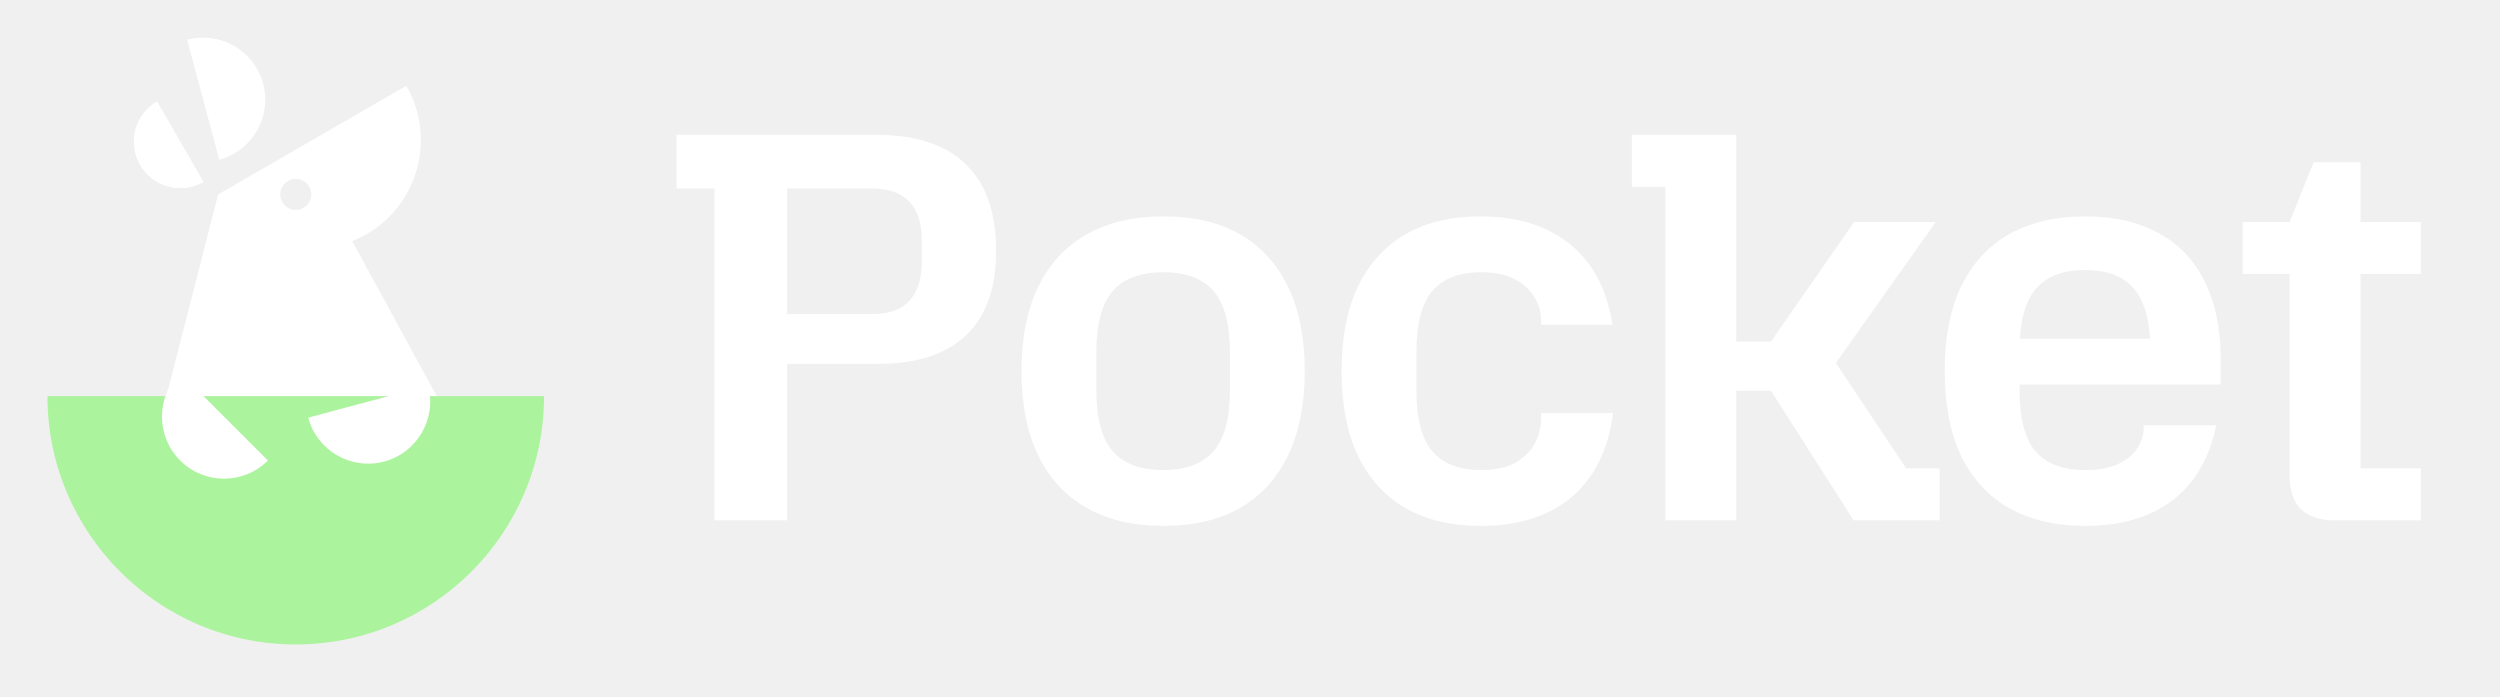
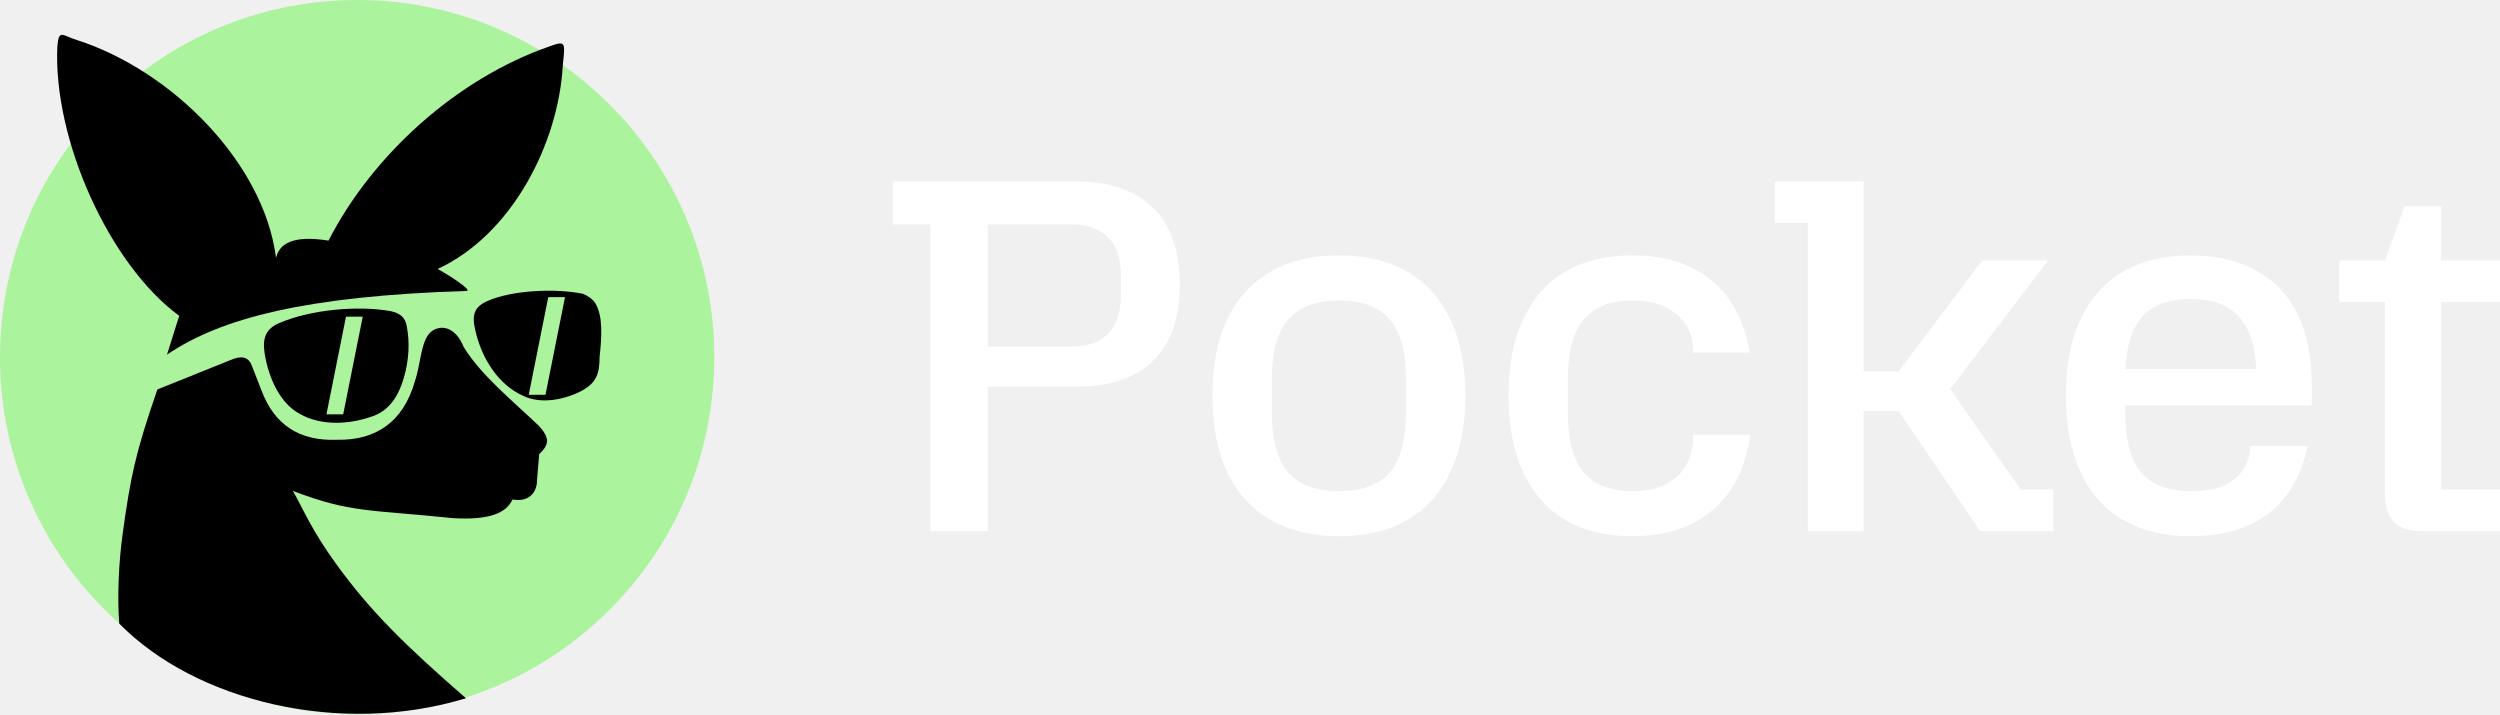
- <svg xmlns="http://www.w3.org/2000/svg" width="316" height="88" viewBox="100 86 316 88" fill="none">
-   <path d="M395.055 151.766C391.289 151.766 389.406 149.86 389.406 146.046V114.059L392.443 106.504H398.374V145.199H406V151.766H395.055ZM383.475 120.626V114.059H406V120.626H383.475Z" fill="white" />
-   <path d="M363.535 152.472C359.817 152.472 356.616 151.719 353.932 150.212C351.296 148.706 349.272 146.493 347.86 143.575C346.495 140.656 345.812 137.102 345.812 132.912C345.812 128.676 346.495 125.122 347.86 122.25C349.272 119.331 351.296 117.119 353.932 115.613C356.616 114.106 359.817 113.353 363.535 113.353C367.207 113.353 370.314 114.059 372.856 115.471C375.398 116.837 377.328 118.861 378.646 121.544C380.011 124.227 380.694 127.546 380.694 131.5V134.607H351.602V128.817H377.517L371.797 132.418V130.229C371.797 126.746 371.138 124.204 369.82 122.603C368.502 120.956 366.407 120.132 363.535 120.132C360.711 120.132 358.616 120.956 357.251 122.603C355.933 124.204 355.274 126.746 355.274 130.229V135.384C355.274 138.867 355.933 141.409 357.251 143.01C358.616 144.61 360.711 145.411 363.535 145.411C365.418 145.411 366.878 145.128 367.913 144.563C368.996 143.999 369.773 143.316 370.244 142.516C370.714 141.715 370.95 140.986 370.95 140.327V139.762H380.129C379.282 143.904 377.446 147.058 374.621 149.224C371.797 151.389 368.102 152.472 363.535 152.472Z" fill="white" />
-   <path d="M310.5 151.766V109.611H306.264V103.044H319.468V129.17H323.846L334.367 114.059H344.676L330.625 133.901V129.735L340.934 145.199H345.171V151.766H334.296L323.846 135.384H319.468V151.766H310.5Z" fill="white" />
-   <path d="M287.161 152.472C283.442 152.472 280.265 151.719 277.629 150.212C275.04 148.706 273.039 146.493 271.627 143.575C270.262 140.656 269.579 137.102 269.579 132.912C269.579 128.676 270.262 125.122 271.627 122.25C273.039 119.331 275.04 117.119 277.629 115.613C280.265 114.106 283.442 113.353 287.161 113.353C291.822 113.353 295.588 114.53 298.459 116.884C301.331 119.19 303.12 122.58 303.826 127.052H294.787V126.275C294.787 125.428 294.528 124.557 294.011 123.662C293.493 122.721 292.669 121.944 291.539 121.332C290.457 120.72 288.997 120.414 287.161 120.414C284.431 120.414 282.383 121.214 281.018 122.815C279.7 124.416 279.041 126.934 279.041 130.37V135.454C279.041 138.891 279.7 141.409 281.018 143.01C282.383 144.61 284.431 145.411 287.161 145.411C288.997 145.411 290.457 145.105 291.539 144.493C292.669 143.834 293.493 143.01 294.011 142.021C294.528 141.033 294.787 140.068 294.787 139.126V138.208H303.896C303.284 142.869 301.519 146.423 298.6 148.871C295.729 151.272 291.916 152.472 287.161 152.472Z" fill="white" />
-   <path d="M247.054 152.472C243.288 152.472 240.063 151.719 237.38 150.212C234.697 148.706 232.649 146.493 231.237 143.575C229.825 140.656 229.118 137.102 229.118 132.912C229.118 128.676 229.825 125.122 231.237 122.25C232.649 119.331 234.697 117.119 237.38 115.613C240.063 114.106 243.288 113.353 247.054 113.353C250.867 113.353 254.091 114.106 256.727 115.613C259.364 117.119 261.388 119.331 262.8 122.25C264.212 125.122 264.918 128.676 264.918 132.912C264.918 137.102 264.212 140.656 262.8 143.575C261.388 146.493 259.364 148.706 256.727 150.212C254.091 151.719 250.867 152.472 247.054 152.472ZM247.054 145.411C249.925 145.411 252.044 144.61 253.409 143.01C254.774 141.409 255.456 138.867 255.456 135.384V130.441C255.456 126.958 254.774 124.416 253.409 122.815C252.044 121.214 249.925 120.414 247.054 120.414C244.135 120.414 241.993 121.214 240.628 122.815C239.263 124.416 238.58 126.958 238.58 130.441V135.384C238.58 138.867 239.263 141.409 240.628 143.01C241.993 144.61 244.135 145.411 247.054 145.411Z" fill="white" />
-   <path d="M190.318 151.766V109.822H185.516V103.044H210.795C215.738 103.044 219.48 104.268 222.022 106.716C224.612 109.163 225.906 112.835 225.906 117.731C225.906 122.438 224.635 125.993 222.093 128.393C219.551 130.794 215.856 131.995 211.007 131.995H199.497V151.766H190.318ZM199.497 125.71H210.16C212.278 125.71 213.855 125.169 214.891 124.086C215.973 122.956 216.515 121.285 216.515 119.073V116.389C216.515 114.177 215.973 112.529 214.891 111.446C213.855 110.364 212.278 109.822 210.16 109.822H199.497V125.71Z" fill="white" />
-   <path d="M125.736 108.999C122.922 110.624 119.323 109.66 117.698 106.846C116.073 104.031 117.038 100.432 119.852 98.807L125.736 108.999Z" fill="white" />
-   <path d="M123.653 91.031C127.838 89.909 132.14 92.393 133.262 96.578C134.383 100.764 131.899 105.066 127.714 106.187L123.653 91.031Z" fill="white" />
-   <path d="M151.357 96.846C155.148 103.412 152.898 111.81 146.331 115.601C145.741 115.942 145.136 116.232 144.522 116.476L155.203 136.074H121.035L127.575 110.576L151.357 96.846ZM137.383 108.614C136.3 108.614 135.421 109.493 135.421 110.576C135.421 111.659 136.3 112.537 137.383 112.537C138.466 112.537 139.344 111.659 139.344 110.576C139.344 109.493 138.466 108.614 137.383 108.614Z" fill="white" />
-   <path d="M168.766 136.074C168.766 153.407 154.715 167.457 137.383 167.457C120.051 167.457 106 153.407 106 136.074H168.766Z" fill="#ABF39C" />
-   <path d="M138.955 138.79C140.077 142.975 144.379 145.459 148.564 144.338C152.75 143.216 155.233 138.914 154.112 134.729L138.955 138.79Z" fill="white" />
-   <path d="M133.865 144.207C130.802 147.271 125.834 147.271 122.77 144.207C119.706 141.143 119.706 136.175 122.77 133.111L133.865 144.207Z" fill="white" />
+ <svg xmlns="http://www.w3.org/2000/svg" width="896" height="256" viewBox="0 0 896 256" fill="none">
+   <circle cx="128" cy="128" r="128" transform="matrix(-1 0 0 1 256 0)" fill="#ABF39C" />
+   <path d="M156.874 96.38C183.417 84.139 200.167 51.471 201.713 23.382C202.486 15.393 203.037 14.337 196.852 16.656C163.61 28.252 133.459 55.568 117.74 86.234C107.948 84.688 100.474 85.718 98.928 92.418C94.547 58.145 61.305 25.16 27.547 14.337C22.393 12.791 21.069 10.214 20.553 16.656C19.007 49.899 39.107 94.763 64.233 113.189L59.852 127.104C79.179 113.962 109.751 106.076 167.217 104.272C169.537 104.015 159.709 97.926 156.874 96.38Z" fill="black" />
+   <path fill-rule="evenodd" clip-rule="evenodd" d="M166.187 124.373C163.61 117.93 158.971 116.127 155.106 118.446C150.725 121.28 150.983 130.042 148.663 136.742C144.54 151.173 134.748 157.873 120.832 157.615C107.174 158.131 98.413 152.204 93.774 140.092L90.167 130.815C88.878 127.723 86.301 127.465 82.694 129.011L56.409 139.577C48.513 162.409 46.836 170.673 44 191C42.5 201.75 42 214.25 42.75 223.5C70 251.25 121.75 264 167 250.25C144.802 230.949 132.69 218.893 120.832 202.609C111.262 189.466 108.943 182.766 104.949 175.938C125.822 183.926 132.686 182.612 162.321 185.704C175.464 186.477 181.391 183.9 183.71 179.004C189.121 180.035 192.472 176.943 192.472 172.046L193.245 162.769C197.11 159.162 196.852 156.842 193.245 152.719C183.194 143.184 172.371 134.423 166.187 124.373Z" fill="black" />
+   <path d="M208.964 105.303C198.914 103.242 183.452 104.015 174.691 107.88C170.052 109.942 169.021 112.776 170.31 118.188C172.629 128.753 178.814 138.031 187.575 141.896C194.018 144.988 202.522 143.185 208.448 140.092C213.602 137.258 214.891 134.165 214.891 127.981C215.664 120.766 216.179 113.292 213.345 108.654C212.314 107.108 210.768 106.076 208.964 105.303ZM195.499 141.5H189.499L196.499 106.5H202.499L195.499 141.5Z" fill="black" />
+   <path d="M139.902 111.487C128.048 109.426 111.556 110.973 100.475 115.612C95.321 117.673 94.032 121.023 94.805 126.435C96.351 136.227 100.732 144.73 107.432 148.338C115.678 152.977 125.986 151.946 133.717 149.112C139.644 147.05 142.994 141.638 144.798 135.195C146.602 129.011 146.859 122.569 145.829 117.157C145.313 113.807 143.51 112.261 139.902 111.487ZM123.001 148.5H117.001L124.001 113.5H130.001L123.001 148.5Z" fill="black" />
+   <path d="M867.84 190.356C859.12 190.356 854.759 185.995 854.759 177.275V93.341L861.845 73.902H874.925V175.458H896V190.356H867.84ZM838.409 108.238V93.341H896V108.238H838.409Z" fill="white" />
+   <path d="M785.109 192.173C775.661 192.173 767.607 190.235 760.946 186.359C754.284 182.483 749.197 176.791 745.685 169.281C742.173 161.772 740.417 152.628 740.417 141.848C740.417 130.948 742.173 121.804 745.685 114.415C749.197 106.906 754.284 101.214 760.946 97.338C767.607 93.462 775.661 91.524 785.109 91.524C794.313 91.524 802.126 93.341 808.545 96.975C815.085 100.487 820.051 105.695 823.442 112.599C826.833 119.502 828.529 128.041 828.529 138.215V145.3H753.497V132.22H821.08L808.726 140.577V135.671C808.726 125.861 806.789 118.655 802.913 114.052C799.158 109.45 793.223 107.148 785.109 107.148C777.115 107.148 771.18 109.45 767.304 114.052C763.55 118.655 761.673 125.861 761.673 135.671V147.48C761.673 157.412 763.55 164.679 767.304 169.281C771.18 173.763 777.115 176.003 785.109 176.003C790.559 176.003 794.798 175.216 797.826 173.642C800.854 171.946 803.034 169.948 804.366 167.646C805.698 165.224 806.365 162.983 806.365 160.924V159.834H827.076C824.895 170.371 820.232 178.426 813.087 183.997C805.941 189.447 796.615 192.173 785.109 192.173Z" fill="white" />
+   <path d="M647.928 190.356V79.897H636.119V65H667.912V133.128H680.447L710.424 93.341H734.042L695.345 144.21L694.981 133.855L724.231 175.459H735.858V190.356H709.697L680.447 147.299H667.912V190.356H647.928Z" fill="white" />
+   <path d="M584.973 192.173C575.647 192.173 567.653 190.235 560.992 186.359C554.451 182.483 549.425 176.791 545.913 169.281C542.4 161.772 540.644 152.628 540.644 141.848C540.644 130.948 542.4 121.804 545.913 114.415C549.425 106.906 554.451 101.214 560.992 97.338C567.653 93.462 575.647 91.524 584.973 91.524C596.6 91.524 606.047 94.492 613.314 100.426C620.581 106.361 625.184 115.021 627.121 126.406H606.774V124.771C606.774 122.228 606.047 119.624 604.594 116.959C603.14 114.294 600.779 112.114 597.508 110.419C594.359 108.602 590.181 107.694 584.973 107.694C577.221 107.694 571.408 109.995 567.532 114.597C563.777 119.078 561.9 126.164 561.9 135.853V147.844C561.9 157.533 563.777 164.679 567.532 169.281C571.408 173.763 577.221 176.003 584.973 176.003C590.181 176.003 594.359 175.095 597.508 173.278C600.779 171.462 603.14 169.1 604.594 166.193C606.047 163.286 606.774 160.44 606.774 157.654V155.837H627.303C625.607 167.707 621.066 176.73 613.677 182.907C606.41 189.084 596.842 192.173 584.973 192.173Z" fill="white" />
+   <path d="M479.963 192.173C470.395 192.173 462.22 190.235 455.437 186.359C448.655 182.483 443.447 176.791 439.813 169.281C436.301 161.772 434.544 152.628 434.544 141.848C434.544 130.948 436.301 121.804 439.813 114.415C443.447 106.906 448.655 101.214 455.437 97.338C462.22 93.462 470.395 91.524 479.963 91.524C489.531 91.524 497.646 93.462 504.308 97.338C511.09 101.214 516.238 106.906 519.75 114.415C523.384 121.804 525.2 130.948 525.2 141.848C525.2 152.628 523.384 161.772 519.75 169.281C516.238 176.791 511.09 182.483 504.308 186.359C497.646 190.235 489.531 192.173 479.963 192.173ZM479.963 176.003C488.199 176.003 494.255 173.763 498.131 169.281C502.007 164.679 503.944 157.412 503.944 147.48V136.217C503.944 126.285 502.007 119.078 498.131 114.597C494.255 109.995 488.199 107.694 479.963 107.694C471.727 107.694 465.611 109.995 461.614 114.597C457.738 119.078 455.8 126.285 455.8 136.217V147.48C455.8 157.412 457.738 164.679 461.614 169.281C465.611 173.763 471.727 176.003 479.963 176.003Z" fill="white" />
+   <path d="M333.444 190.356V80.442H320V65H385.403C397.515 65 406.78 68.149 413.199 74.447C419.619 80.624 422.828 89.889 422.828 102.243C422.828 114.113 419.619 123.136 413.199 129.313C406.901 135.49 397.757 138.578 385.766 138.578H353.973V190.356H333.444ZM353.973 124.226H383.768C389.824 124.226 394.305 122.652 397.212 119.503C400.24 116.354 401.754 111.691 401.754 105.514V98.973C401.754 92.796 400.24 88.194 397.212 85.166C394.305 82.017 389.824 80.442 383.768 80.442H353.973V124.226Z" fill="white" />
</svg>
